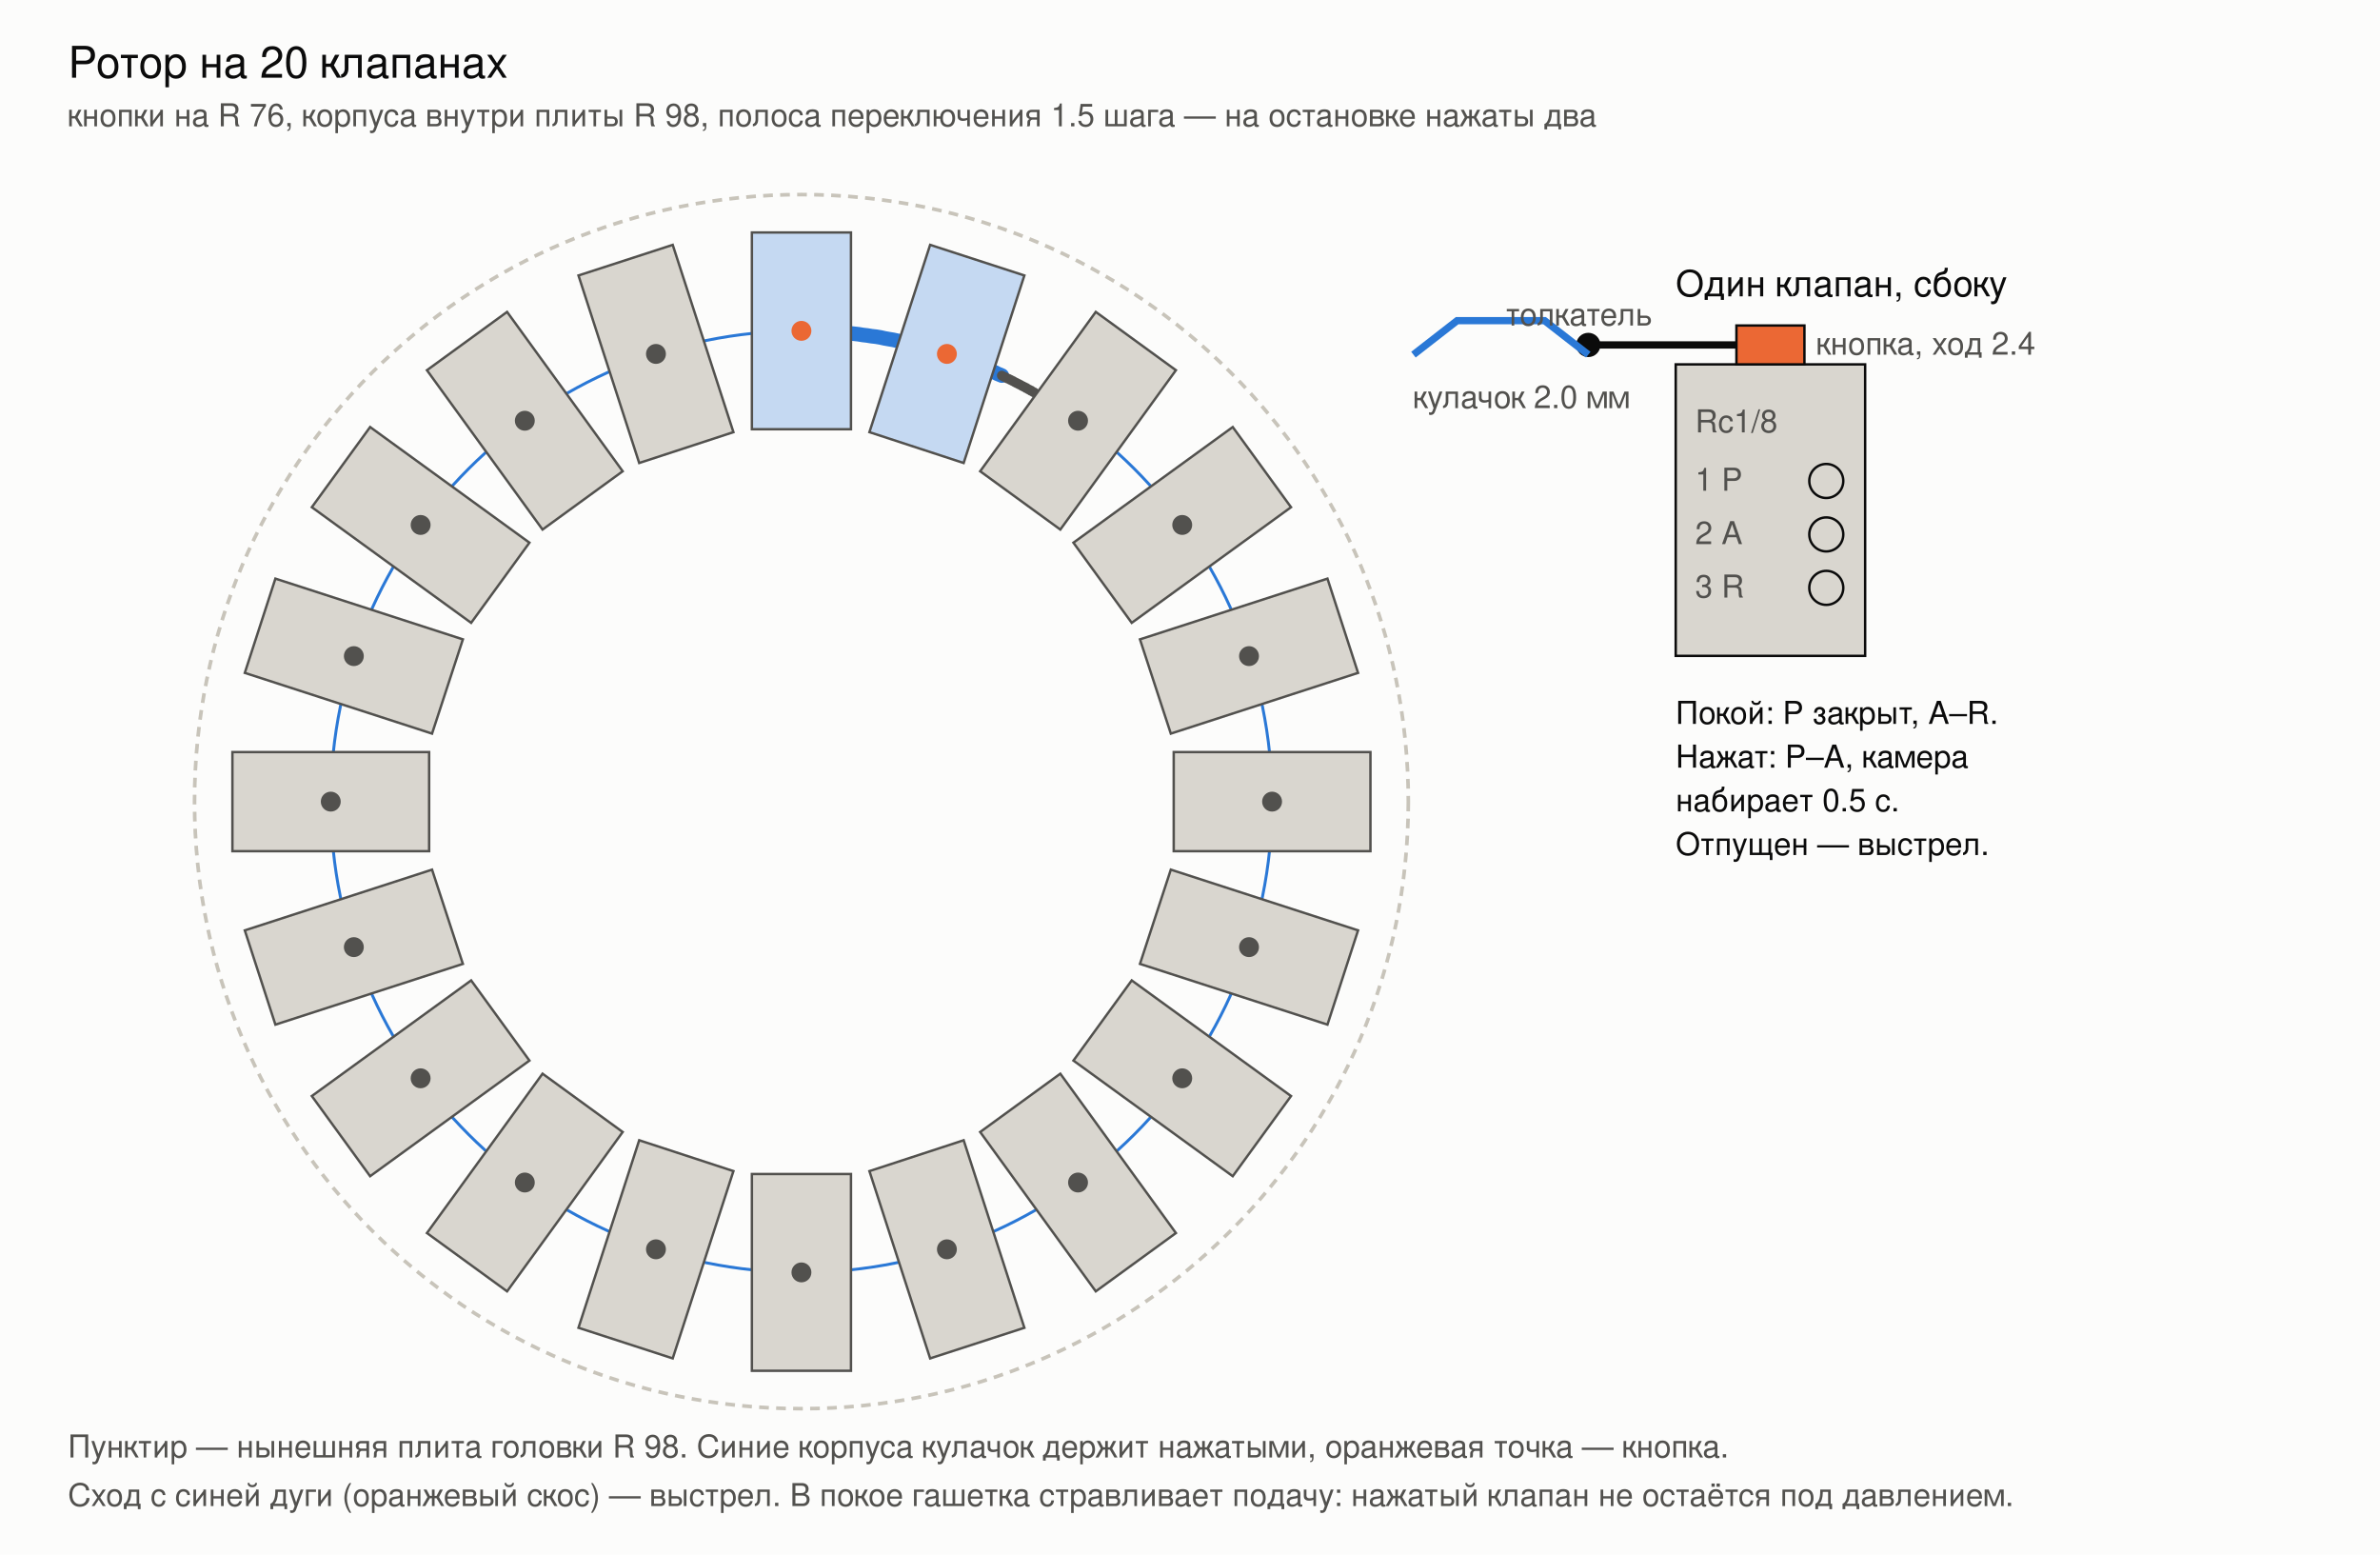
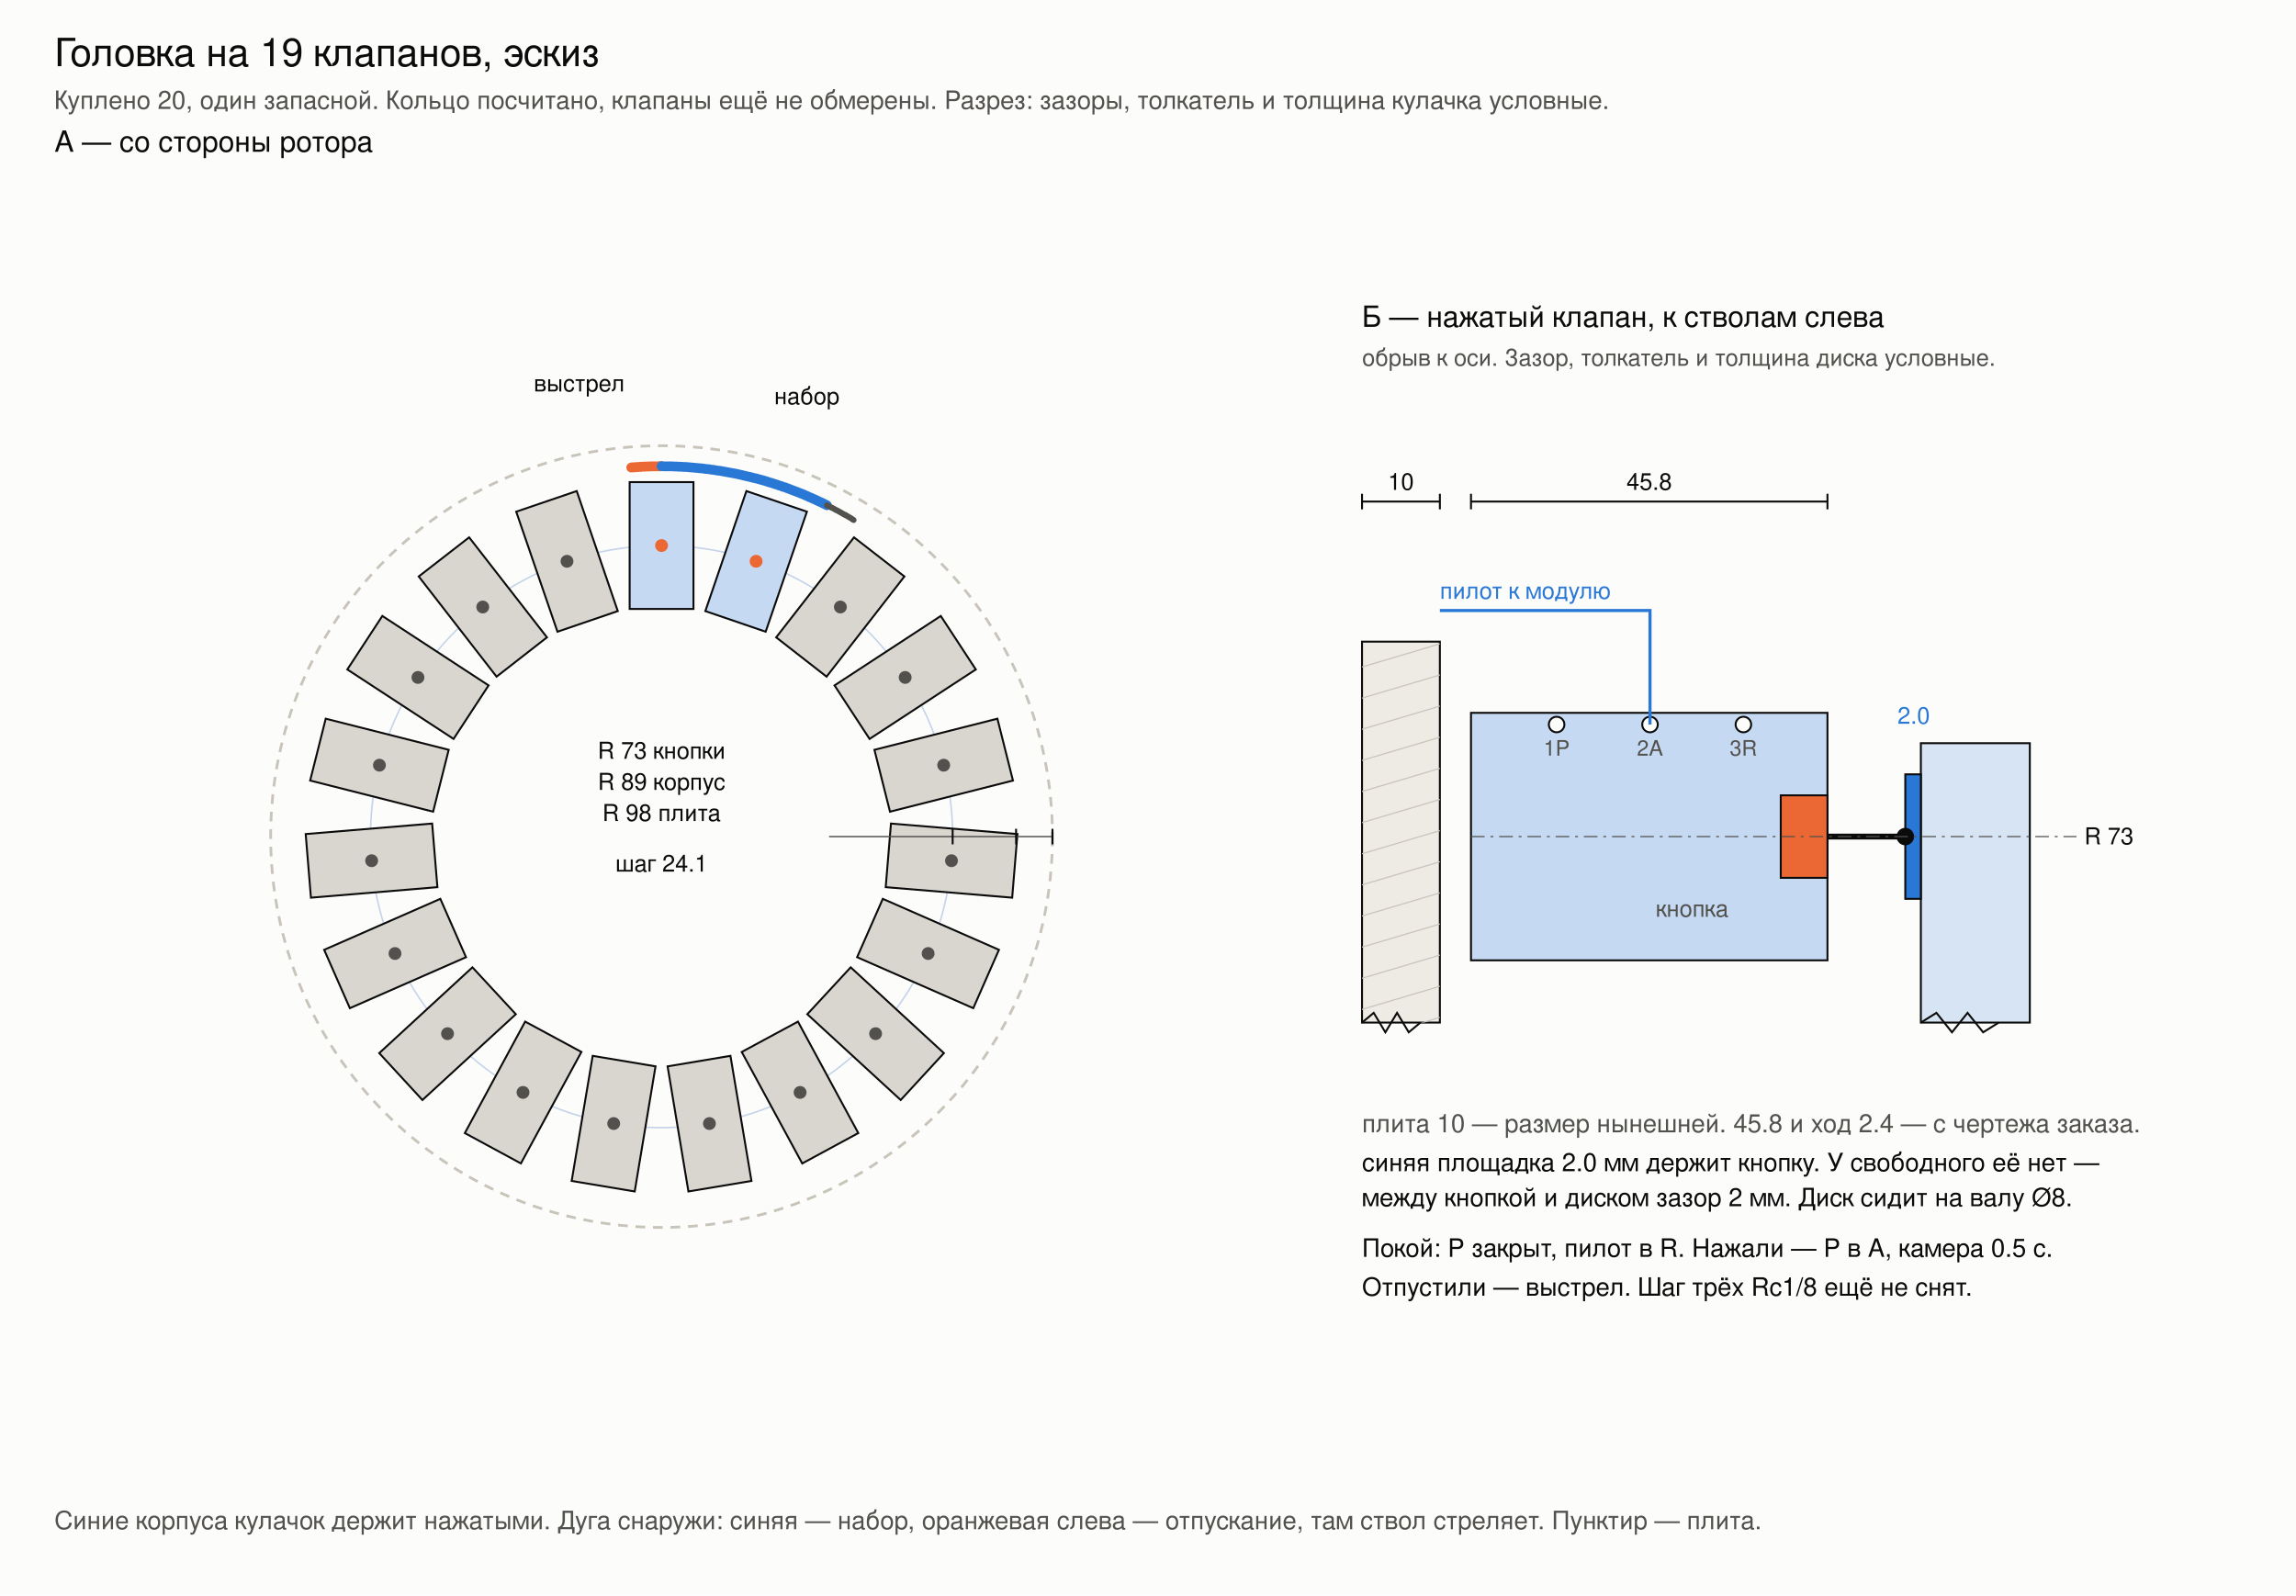
- <svg xmlns="http://www.w3.org/2000/svg" width="980" height="640" viewBox="0 0 980 640" font-family="Helvetica, Arial, sans-serif" font-size="13">
+ <svg xmlns="http://www.w3.org/2000/svg" width="1180" height="820" viewBox="0 0 1180 820" font-family="Helvetica, Arial, sans-serif" font-size="13">
  <rect width="100%" height="100%" fill="#fcfcfb" />
-   <text x="28" y="32" font-size="18" fill="#0b0b0b">Ротор на 20 клапанах</text>
-   <text x="28" y="52" fill="#52514e">кнопки на R 76, корпуса внутри плиты R 98, полоса переключения 1.5 шага — на остановке нажаты два</text>
-   <circle cx="330.0" cy="330.0" r="249.9" fill="none" stroke="#c8c4ba" stroke-width="1.5" stroke-dasharray="4 3" />
-   <circle cx="330.0" cy="330.0" r="193.8" fill="none" stroke="#2a78d6" stroke-width="1.2" />
-   <polyline points="314.7,136.8 315.0,136.8 315.4,136.8 315.7,136.7 316.0,136.7 316.3,136.7 316.7,136.7 317.0,136.6 317.3,136.6 317.6,136.6 318.0,136.6 318.3,136.6 318.6,136.5 318.9,136.5 319.3,136.5 319.6,136.5 319.9,136.5 320.2,136.4 320.6,136.4 320.9,136.4 321.2,136.4 321.5,136.4 321.9,136.4 322.2,136.4 322.5,136.3 322.8,136.3 323.2,136.3 323.5,136.3 323.8,136.3 324.1,136.3 324.5,136.3 324.8,136.3 325.1,136.3 325.4,136.3 325.8,136.2 326.1,136.2 326.4,136.2 326.7,136.2 327.1,136.2 327.4,136.2 327.7,136.2 328.0,136.2 328.4,136.2 328.7,136.2 329.0,136.2 329.3,136.2 329.7,136.2 330.0,136.2" fill="none" stroke="#eb6834" stroke-width="6" stroke-linecap="round" />
-   <polyline points="330.0,136.2 331.8,136.2 333.6,136.2 335.4,136.3 337.2,136.3 339.1,136.4 340.9,136.5 342.7,136.6 344.5,136.7 346.3,136.9 348.1,137.1 349.9,137.2 351.7,137.4 353.5,137.6 355.3,137.9 357.1,138.1 358.9,138.4 360.7,138.6 362.5,138.9 364.3,139.3 366.0,139.6 367.8,139.9 369.6,140.3 371.4,140.7 373.1,141.1 374.9,141.5 376.7,141.9 378.4,142.4 380.2,142.8 381.9,143.3 383.7,143.8 385.4,144.3 387.1,144.8 388.9,145.4 390.6,145.9 392.3,146.5 394.0,147.1 395.7,147.7 397.4,148.3 399.1,149.0 400.8,149.6 402.5,150.3 404.2,151.0 405.9,151.7 407.5,152.4 409.2,153.1 410.8,153.9 412.5,154.6" fill="none" stroke="#2a78d6" stroke-width="6" stroke-linecap="round" />
-   <polyline points="412.5,154.6 412.8,154.8 413.1,154.9 413.4,155.1 413.7,155.2 414.0,155.3 414.2,155.5 414.5,155.6 414.8,155.8 415.1,155.9 415.4,156.0 415.7,156.2 416.0,156.3 416.3,156.5 416.6,156.6 416.9,156.8 417.2,156.9 417.5,157.1 417.7,157.2 418.0,157.4 418.3,157.5 418.6,157.7 418.9,157.8 419.2,158.0 419.5,158.1 419.8,158.3 420.1,158.4 420.4,158.6 420.6,158.7 420.9,158.9 421.2,159.0 421.5,159.2 421.8,159.3 422.1,159.5 422.4,159.6 422.6,159.8 422.9,159.9 423.2,160.1 423.5,160.3 423.8,160.4 424.1,160.6 424.4,160.7 424.6,160.9 424.9,161.0 425.2,161.2 425.5,161.4 425.8,161.5 426.1,161.7" fill="none" stroke="#52514e" stroke-width="4" stroke-linecap="round" />
-   <polygon points="350.4,176.7 309.6,176.7 309.6,95.7 350.4,95.7" fill="#c5d9f2" stroke="#52514e" stroke-width="1" />
-   <circle cx="330.0" cy="136.2" r="4.1" fill="#eb6834" />
-   <polygon points="396.8,190.6 358.0,177.9 383.0,100.8 421.8,113.4" fill="#c5d9f2" stroke="#52514e" stroke-width="1" />
-   <circle cx="389.9" cy="145.7" r="4.1" fill="#eb6834" />
-   <polygon points="436.6,218.0 403.6,194.0 451.2,128.4 484.2,152.4" fill="#d9d6cf" stroke="#52514e" stroke-width="1" />
-   <circle cx="443.9" cy="173.2" r="4.1" fill="#52514e" />
-   <polygon points="466.0,256.4 442.0,223.4 507.6,175.8 531.6,208.8" fill="#d9d6cf" stroke="#52514e" stroke-width="1" />
-   <circle cx="486.8" cy="216.1" r="4.1" fill="#52514e" />
-   <polygon points="482.1,302.0 469.4,263.2 546.6,238.2 559.2,277.0" fill="#d9d6cf" stroke="#52514e" stroke-width="1" />
-   <circle cx="514.3" cy="270.1" r="4.1" fill="#52514e" />
-   <polygon points="483.3,350.4 483.3,309.6 564.3,309.6 564.3,350.4" fill="#d9d6cf" stroke="#52514e" stroke-width="1" />
-   <circle cx="523.8" cy="330.0" r="4.1" fill="#52514e" />
-   <polygon points="469.4,396.8 482.1,358.0 559.2,383.0 546.6,421.8" fill="#d9d6cf" stroke="#52514e" stroke-width="1" />
-   <circle cx="514.3" cy="389.9" r="4.1" fill="#52514e" />
-   <polygon points="442.0,436.6 466.0,403.6 531.6,451.2 507.6,484.2" fill="#d9d6cf" stroke="#52514e" stroke-width="1" />
-   <circle cx="486.8" cy="443.9" r="4.1" fill="#52514e" />
-   <polygon points="403.6,466.0 436.6,442.0 484.2,507.6 451.2,531.6" fill="#d9d6cf" stroke="#52514e" stroke-width="1" />
-   <circle cx="443.9" cy="486.8" r="4.1" fill="#52514e" />
-   <polygon points="358.0,482.1 396.8,469.4 421.8,546.6 383.0,559.2" fill="#d9d6cf" stroke="#52514e" stroke-width="1" />
-   <circle cx="389.9" cy="514.3" r="4.1" fill="#52514e" />
-   <polygon points="309.6,483.3 350.4,483.3 350.4,564.3 309.6,564.3" fill="#d9d6cf" stroke="#52514e" stroke-width="1" />
-   <circle cx="330.0" cy="523.8" r="4.1" fill="#52514e" />
-   <polygon points="263.2,469.4 302.0,482.1 277.0,559.2 238.2,546.6" fill="#d9d6cf" stroke="#52514e" stroke-width="1" />
-   <circle cx="270.1" cy="514.3" r="4.1" fill="#52514e" />
-   <polygon points="223.4,442.0 256.4,466.0 208.8,531.6 175.8,507.6" fill="#d9d6cf" stroke="#52514e" stroke-width="1" />
-   <circle cx="216.1" cy="486.8" r="4.1" fill="#52514e" />
-   <polygon points="194.0,403.6 218.0,436.6 152.4,484.2 128.4,451.2" fill="#d9d6cf" stroke="#52514e" stroke-width="1" />
-   <circle cx="173.2" cy="443.9" r="4.1" fill="#52514e" />
-   <polygon points="177.9,358.0 190.6,396.8 113.4,421.8 100.8,383.0" fill="#d9d6cf" stroke="#52514e" stroke-width="1" />
-   <circle cx="145.7" cy="389.9" r="4.1" fill="#52514e" />
-   <polygon points="176.7,309.6 176.7,350.4 95.7,350.4 95.7,309.6" fill="#d9d6cf" stroke="#52514e" stroke-width="1" />
-   <circle cx="136.2" cy="330.0" r="4.1" fill="#52514e" />
-   <polygon points="190.6,263.2 177.9,302.0 100.8,277.0 113.4,238.2" fill="#d9d6cf" stroke="#52514e" stroke-width="1" />
-   <circle cx="145.7" cy="270.1" r="4.1" fill="#52514e" />
-   <polygon points="218.0,223.4 194.0,256.4 128.4,208.8 152.4,175.8" fill="#d9d6cf" stroke="#52514e" stroke-width="1" />
-   <circle cx="173.2" cy="216.1" r="4.1" fill="#52514e" />
-   <polygon points="256.4,194.0 223.4,218.0 175.8,152.4 208.8,128.4" fill="#d9d6cf" stroke="#52514e" stroke-width="1" />
-   <circle cx="216.1" cy="173.2" r="4.1" fill="#52514e" />
-   <polygon points="302.0,177.9 263.2,190.6 238.2,113.4 277.0,100.8" fill="#d9d6cf" stroke="#52514e" stroke-width="1" />
-   <circle cx="270.1" cy="145.7" r="4.1" fill="#52514e" />
-   <text x="28" y="600" fill="#52514e">Пунктир — нынешняя плита головки R 98. Синие корпуса кулачок держит нажатыми, оранжевая точка — кнопка.</text>
-   <text x="28" y="620" fill="#52514e">Сход с синей дуги (оранжевый скос) — выстрел. В покое гашетка стравливает подачу: нажатый клапан не остаётся под давлением.</text>
-   <text x="690" y="122" font-size="15" fill="#0b0b0b">Один клапан, сбоку</text>
-   <rect x="690" y="150" width="78" height="120" fill="#d9d6cf" stroke="#0b0b0b" />
-   <text x="698" y="178" fill="#52514e">Rc1/8</text>
-   <circle cx="752" cy="198" r="7" fill="none" stroke="#0b0b0b" />
-   <text x="698" y="202" fill="#52514e">1 P</text>
-   <circle cx="752" cy="220" r="7" fill="none" stroke="#0b0b0b" />
-   <text x="698" y="224" fill="#52514e">2 A</text>
-   <circle cx="752" cy="242" r="7" fill="none" stroke="#0b0b0b" />
-   <text x="698" y="246" fill="#52514e">3 R</text>
-   <rect x="715" y="134" width="28" height="16" fill="#eb6834" stroke="#0b0b0b" />
-   <text x="748" y="146" fill="#52514e">кнопка, ход 2.4</text>
-   <line x1="654" y1="142" x2="715" y2="142" stroke="#0b0b0b" stroke-width="3" />
-   <circle cx="654" cy="142" r="5" fill="#0b0b0b" />
-   <path d="M 582 146 l 18 -14 l 36 0 l 18 14" fill="none" stroke="#2a78d6" stroke-width="3" />
-   <text x="582" y="168" fill="#52514e">кулачок 2.0 мм</text>
-   <text x="620" y="134" fill="#52514e">толкатель</text>
-   <text x="690" y="298" fill="#0b0b0b">Покой: P закрыт, A–R.</text>
-   <text x="690" y="316" fill="#0b0b0b">Нажат: P–A, камера</text>
-   <text x="690" y="334" fill="#0b0b0b">набирает 0.5 с.</text>
-   <text x="690" y="352" fill="#0b0b0b">Отпущен — выстрел.</text>
+   <text x="28" y="34" font-size="20" fill="#0b0b0b">Головка на 19 клапанов, эскиз</text>
+   <text x="28" y="56" fill="#52514e">Куплено 20, один запасной. Кольцо посчитано, клапаны ещё не обмерены. Разрез: зазоры, толкатель и толщина кулачка условные.</text>
+   <circle cx="340.0" cy="430.0" r="200.9" fill="none" stroke="#c8c4ba" stroke-width="1.4" stroke-dasharray="5 4" />
+   <circle cx="340.0" cy="430.0" r="149.6" fill="none" stroke="#c5d4ea" stroke-width="0.8" />
+   <polygon points="356.4,313.0 323.6,313.0 323.6,247.8 356.4,247.8" fill="#c5d9f2" stroke="#0b0b0b" stroke-width="1" />
+   <circle cx="340.0" cy="280.4" r="3.3" fill="#eb6834" />
+   <polygon points="393.5,324.7 362.5,314.1 383.6,252.4 414.7,263.0" fill="#c5d9f2" stroke="#0b0b0b" stroke-width="1" />
+   <circle cx="388.6" cy="288.5" r="3.3" fill="#eb6834" />
+   <polygon points="424.8,347.8 398.9,327.6 438.9,276.2 464.8,296.3" fill="#d9d6cf" stroke="#0b0b0b" stroke-width="1" />
+   <circle cx="431.9" cy="312.0" r="3.3" fill="#52514e" />
+   <polygon points="446.9,379.8 428.9,352.3 483.5,316.6 501.5,344.1" fill="#d9d6cf" stroke="#0b0b0b" stroke-width="1" />
+   <circle cx="465.2" cy="348.2" r="3.3" fill="#52514e" />
+   <polygon points="457.4,417.2 449.4,385.4 512.6,369.4 520.6,401.2" fill="#d9d6cf" stroke="#0b0b0b" stroke-width="1" />
+   <circle cx="485.0" cy="393.3" r="3.3" fill="#52514e" />
+   <polygon points="455.2,456.0 457.9,423.3 522.9,428.7 520.2,461.4" fill="#d9d6cf" stroke="#0b0b0b" stroke-width="1" />
+   <circle cx="489.0" cy="442.4" r="3.3" fill="#52514e" />
+   <polygon points="440.5,492.0 453.7,462.0 513.4,488.2 500.2,518.2" fill="#d9d6cf" stroke="#0b0b0b" stroke-width="1" />
+   <circle cx="477.0" cy="490.1" r="3.3" fill="#52514e" />
+   <polygon points="414.9,521.3 437.2,497.2 485.1,541.3 462.9,565.4" fill="#d9d6cf" stroke="#0b0b0b" stroke-width="1" />
+   <circle cx="450.0" cy="531.3" r="3.3" fill="#52514e" />
+   <polygon points="381.2,540.7 410.1,525.1 441.1,582.4 412.3,598.0" fill="#d9d6cf" stroke="#0b0b0b" stroke-width="1" />
+   <circle cx="411.2" cy="561.5" r="3.3" fill="#52514e" />
+   <polygon points="343.1,548.1 375.4,542.7 386.2,607.0 353.8,612.4" fill="#d9d6cf" stroke="#0b0b0b" stroke-width="1" />
+   <circle cx="364.6" cy="577.5" r="3.3" fill="#52514e" />
+   <polygon points="304.6,542.7 336.9,548.1 326.2,612.4 293.8,607.0" fill="#d9d6cf" stroke="#0b0b0b" stroke-width="1" />
+   <circle cx="315.4" cy="577.5" r="3.3" fill="#52514e" />
+   <polygon points="269.9,525.1 298.8,540.7 267.7,598.0 238.9,582.4" fill="#d9d6cf" stroke="#0b0b0b" stroke-width="1" />
+   <circle cx="268.8" cy="561.5" r="3.3" fill="#52514e" />
+   <polygon points="242.8,497.2 265.1,521.3 217.1,565.4 194.9,541.3" fill="#d9d6cf" stroke="#0b0b0b" stroke-width="1" />
+   <circle cx="230.0" cy="531.3" r="3.3" fill="#52514e" />
+   <polygon points="226.3,462.0 239.5,492.0 179.8,518.2 166.6,488.2" fill="#d9d6cf" stroke="#0b0b0b" stroke-width="1" />
+   <circle cx="203.0" cy="490.1" r="3.3" fill="#52514e" />
+   <polygon points="222.1,423.3 224.8,456.0 159.8,461.4 157.1,428.7" fill="#d9d6cf" stroke="#0b0b0b" stroke-width="1" />
+   <circle cx="191.0" cy="442.4" r="3.3" fill="#52514e" />
+   <polygon points="230.6,385.4 222.6,417.2 159.4,401.2 167.4,369.4" fill="#d9d6cf" stroke="#0b0b0b" stroke-width="1" />
+   <circle cx="195.0" cy="393.3" r="3.3" fill="#52514e" />
+   <polygon points="251.1,352.3 233.1,379.8 178.5,344.1 196.5,316.6" fill="#d9d6cf" stroke="#0b0b0b" stroke-width="1" />
+   <circle cx="214.8" cy="348.2" r="3.3" fill="#52514e" />
+   <polygon points="281.1,327.6 255.2,347.8 215.2,296.3 241.1,276.2" fill="#d9d6cf" stroke="#0b0b0b" stroke-width="1" />
+   <circle cx="248.1" cy="312.0" r="3.3" fill="#52514e" />
+   <polygon points="317.5,314.1 286.5,324.7 265.3,263.0 296.4,252.4" fill="#d9d6cf" stroke="#0b0b0b" stroke-width="1" />
+   <circle cx="291.4" cy="288.5" r="3.3" fill="#52514e" />
+   <polyline points="324.4,240.3 324.6,240.3 324.8,240.3 325.0,240.2 325.2,240.2 325.4,240.2 325.5,240.2 325.7,240.2 325.9,240.2 326.1,240.2 326.3,240.1 326.5,240.1 326.7,240.1 326.9,240.1 327.1,240.1 327.3,240.1 327.5,240.1 327.7,240.0 327.9,240.0 328.1,240.0 328.3,240.0 328.5,240.0 328.7,240.0 328.9,240.0 329.1,240.0 329.3,239.9 329.5,239.9 329.7,239.9 329.9,239.9 330.1,239.9 330.3,239.9 330.5,239.9 330.7,239.9 330.9,239.9 331.1,239.9 331.3,239.8 331.5,239.8 331.7,239.8 331.9,239.8 332.1,239.8 332.3,239.8 332.5,239.8 332.7,239.8 332.9,239.8 333.1,239.8 333.3,239.8 333.5,239.8 333.7,239.8 333.9,239.7 334.1,239.7 334.3,239.7 334.5,239.7 334.7,239.7 334.8,239.7 335.0,239.7 335.2,239.7 335.4,239.7 335.6,239.7 335.8,239.7 336.0,239.7 336.2,239.7 336.4,239.7 336.6,239.7 336.8,239.7 337.0,239.7 337.2,239.7 337.4,239.7 337.6,239.7 337.8,239.7 338.0,239.7 338.2,239.7 338.4,239.7 338.6,239.7 338.8,239.7 339.0,239.7 339.2,239.6 339.4,239.6 339.6,239.6 339.8,239.6 340.0,239.6" fill="none" stroke="#eb6834" stroke-width="5" stroke-linecap="round" />
+   <polyline points="340.0,239.6 341.1,239.7 342.2,239.7 343.3,239.7 344.5,239.7 345.6,239.7 346.7,239.8 347.8,239.8 348.9,239.9 350.0,239.9 351.2,240.0 352.3,240.0 353.4,240.1 354.5,240.2 355.6,240.3 356.7,240.4 357.8,240.5 358.9,240.6 360.0,240.7 361.2,240.8 362.3,241.0 363.4,241.1 364.5,241.2 365.6,241.4 366.7,241.5 367.8,241.7 368.9,241.9 370.0,242.0 371.1,242.2 372.2,242.4 373.3,242.6 374.4,242.8 375.5,243.0 376.6,243.2 377.7,243.4 378.8,243.6 379.9,243.9 381.0,244.1 382.1,244.4 383.1,244.6 384.2,244.9 385.3,245.1 386.4,245.4 387.5,245.7 388.6,245.9 389.6,246.2 390.7,246.5 391.8,246.8 392.9,247.1 393.9,247.4 395.0,247.8 396.1,248.1 397.1,248.4 398.2,248.8 399.3,249.1 400.3,249.5 401.4,249.8 402.4,250.2 403.5,250.5 404.5,250.9 405.6,251.3 406.6,251.7 407.7,252.1 408.7,252.5 409.8,252.9 410.8,253.3 411.8,253.7 412.9,254.1 413.9,254.6 414.9,255.0 415.9,255.5 417.0,255.9 418.0,256.4 419.0,256.8 420.0,257.3 421.0,257.8 422.0,258.2 423.0,258.7 424.0,259.2 425.0,259.7" fill="none" stroke="#2a78d6" stroke-width="5" stroke-linecap="round" />
+   <polyline points="425.0,259.7 425.2,259.8 425.4,259.9 425.6,260.0 425.8,260.1 425.9,260.1 426.1,260.2 426.3,260.3 426.5,260.4 426.6,260.5 426.8,260.6 427.0,260.7 427.2,260.8 427.3,260.9 427.5,261.0 427.7,261.0 427.9,261.1 428.0,261.2 428.2,261.3 428.4,261.4 428.6,261.5 428.7,261.6 428.9,261.7 429.1,261.8 429.3,261.9 429.4,262.0 429.6,262.1 429.8,262.2 430.0,262.3 430.1,262.3 430.3,262.4 430.5,262.5 430.7,262.6 430.8,262.7 431.0,262.8 431.2,262.9 431.4,263.0 431.5,263.1 431.7,263.2 431.9,263.3 432.1,263.4 432.2,263.5 432.4,263.6 432.6,263.7 432.8,263.8 432.9,263.9 433.1,264.0 433.3,264.1 433.4,264.2 433.6,264.3 433.8,264.4 434.0,264.5 434.1,264.6 434.3,264.7 434.5,264.7 434.6,264.8 434.8,264.9 435.0,265.0 435.2,265.1 435.3,265.2 435.5,265.3 435.7,265.4 435.8,265.5 436.0,265.6 436.2,265.7 436.4,265.8 436.5,265.9 436.7,266.0 436.9,266.1 437.0,266.2 437.2,266.3 437.4,266.4 437.6,266.5 437.7,266.6 437.9,266.8 438.1,266.9 438.2,267.0 438.4,267.1 438.6,267.2 438.7,267.3" fill="none" stroke="#52514e" stroke-width="3" stroke-linecap="round" />
+   <line x1="426.1" y1="430.0" x2="540.9" y2="430.0" stroke="#52514e" stroke-width="0.7" />
+   <line x1="489.6" y1="426.0" x2="489.6" y2="434.0" stroke="#0b0b0b" />
+   <line x1="522.2" y1="426.0" x2="522.2" y2="434.0" stroke="#0b0b0b" />
+   <line x1="540.9" y1="426.0" x2="540.9" y2="434.0" stroke="#0b0b0b" />
+   <text x="340.0" y="390.0" fill="#0b0b0b" font-size="12" text-anchor="middle">R 73  кнопки</text>
+   <text x="340.0" y="406.0" fill="#0b0b0b" font-size="12" text-anchor="middle">R 89  корпус</text>
+   <text x="340.0" y="422.0" fill="#0b0b0b" font-size="12" text-anchor="middle">R 98  плита</text>
+   <text x="340.0" y="448.0" fill="#0b0b0b" font-size="12" text-anchor="middle">шаг 24.1</text>
+   <text x="321.1" y="201.2" fill="#0b0b0b" font-size="12" text-anchor="end">выстрел</text>
+   <text x="397.9" y="207.8" fill="#0b0b0b" font-size="12" text-anchor="start">набор</text>
+   <text x="28" y="78" fill="#0b0b0b" font-size="15">А — со стороны ротора</text>
+   <text x="28" y="786" fill="#52514e">Синие корпуса кулачок держит нажатыми. Дуга снаружи: синяя — набор, оранжевая слева — отпускание, там ствол стреляет. Пунктир — плита.</text>
+   <text x="700" y="168" fill="#0b0b0b" font-size="15">Б — нажатый клапан, к стволам слева</text>
+   <text x="700" y="188" fill="#52514e" font-size="12">обрыв к оси. Зазор, толкатель и толщина диска условные.</text>
+   <rect x="700.0" y="329.8" width="40.0" height="195.8" fill="#eeeae4" stroke="#0b0b0b" />
+   <clipPath id="plate">
+     <rect x="700.0" y="329.8" width="40.0" height="195.8" />
+   </clipPath>
+   <line x1="690.0" y1="329.8" x2="764.0" y2="307.8" stroke="#c8c4ba" stroke-width="0.6" clip-path="url(#plate)" />
+   <line x1="690.0" y1="345.8" x2="764.0" y2="323.8" stroke="#c8c4ba" stroke-width="0.6" clip-path="url(#plate)" />
+   <line x1="690.0" y1="361.8" x2="764.0" y2="339.8" stroke="#c8c4ba" stroke-width="0.6" clip-path="url(#plate)" />
+   <line x1="690.0" y1="377.8" x2="764.0" y2="355.8" stroke="#c8c4ba" stroke-width="0.6" clip-path="url(#plate)" />
+   <line x1="690.0" y1="393.8" x2="764.0" y2="371.8" stroke="#c8c4ba" stroke-width="0.6" clip-path="url(#plate)" />
+   <line x1="690.0" y1="409.8" x2="764.0" y2="387.8" stroke="#c8c4ba" stroke-width="0.6" clip-path="url(#plate)" />
+   <line x1="690.0" y1="425.8" x2="764.0" y2="403.8" stroke="#c8c4ba" stroke-width="0.6" clip-path="url(#plate)" />
+   <line x1="690.0" y1="441.8" x2="764.0" y2="419.8" stroke="#c8c4ba" stroke-width="0.6" clip-path="url(#plate)" />
+   <line x1="690.0" y1="457.8" x2="764.0" y2="435.8" stroke="#c8c4ba" stroke-width="0.6" clip-path="url(#plate)" />
+   <line x1="690.0" y1="473.8" x2="764.0" y2="451.8" stroke="#c8c4ba" stroke-width="0.6" clip-path="url(#plate)" />
+   <line x1="690.0" y1="489.8" x2="764.0" y2="467.8" stroke="#c8c4ba" stroke-width="0.6" clip-path="url(#plate)" />
+   <line x1="690.0" y1="505.8" x2="764.0" y2="483.8" stroke="#c8c4ba" stroke-width="0.6" clip-path="url(#plate)" />
+   <line x1="690.0" y1="521.8" x2="764.0" y2="499.8" stroke="#c8c4ba" stroke-width="0.6" clip-path="url(#plate)" />
+   <line x1="690.0" y1="537.8" x2="764.0" y2="515.8" stroke="#c8c4ba" stroke-width="0.6" clip-path="url(#plate)" />
+   <line x1="690.0" y1="553.8" x2="764.0" y2="531.8" stroke="#c8c4ba" stroke-width="0.6" clip-path="url(#plate)" />
+   <line x1="690.0" y1="569.8" x2="764.0" y2="547.8" stroke="#c8c4ba" stroke-width="0.6" clip-path="url(#plate)" />
+   <path d="M 700.0 525.6 l 6 -5 l 6 10 l 6 -10 l 6 10 l 6 -5" fill="none" stroke="#0b0b0b" />
+   <rect x="756.0" y="366.4" width="183.2" height="127.2" fill="#c5d9f2" stroke="#0b0b0b" />
+   <rect x="915.2" y="408.8" width="24.0" height="42.4" fill="#eb6834" stroke="#0b0b0b" />
+   <circle cx="800.0" cy="372.4" r="4" fill="#fcfcfb" stroke="#0b0b0b" />
+   <text x="800.0" y="388.4" fill="#52514e" font-size="11" text-anchor="middle">1P</text>
+   <circle cx="848.0" cy="372.4" r="4" fill="#fcfcfb" stroke="#0b0b0b" />
+   <text x="848.0" y="388.4" fill="#52514e" font-size="11" text-anchor="middle">2A</text>
+   <circle cx="896.0" cy="372.4" r="4" fill="#fcfcfb" stroke="#0b0b0b" />
+   <text x="896.0" y="388.4" fill="#52514e" font-size="11" text-anchor="middle">3R</text>
+   <path d="M 848.0 372.4 L 848.0 313.8 L 740.0 313.8" fill="none" stroke="#2a78d6" stroke-width="1.6" />
+   <text x="740.0" y="307.8" fill="#2a78d6" font-size="12">пилот к модулю</text>
+   <rect x="987.2" y="382.0" width="56.0" height="143.6" fill="#d6e4f4" stroke="#0b0b0b" />
+   <path d="M 987.2 525.6 l 8 -5 l 8 10 l 8 -10 l 8 10 l 8 -5" fill="none" stroke="#0b0b0b" />
+   <rect x="979.2" y="398.0" width="8.0" height="64.0" fill="#2a78d6" stroke="#0b0b0b" />
+   <line x1="939.2" y1="430.0" x2="979.2" y2="430.0" stroke="#0b0b0b" stroke-width="3" />
+   <circle cx="979.2" cy="430.0" r="4.5" fill="#0b0b0b" />
+   <line x1="756.0" y1="430.0" x2="1067.2" y2="430.0" stroke="#52514e" stroke-width="0.6" stroke-dasharray="7 3 1.5 3" />
+   <text x="1071.2" y="434.0" fill="#0b0b0b" font-size="12">R 73</text>
+   <line x1="700.0" y1="257.8" x2="740.0" y2="257.8" stroke="#0b0b0b" />
+   <line x1="700.0" y1="253.8" x2="700.0" y2="261.8" stroke="#0b0b0b" />
+   <line x1="740.0" y1="253.8" x2="740.0" y2="261.8" stroke="#0b0b0b" />
+   <text x="720.0" y="251.8" fill="#0b0b0b" font-size="12" text-anchor="middle">10</text>
+   <line x1="756.0" y1="257.8" x2="939.2" y2="257.8" stroke="#0b0b0b" />
+   <line x1="756.0" y1="253.8" x2="756.0" y2="261.8" stroke="#0b0b0b" />
+   <line x1="939.2" y1="253.8" x2="939.2" y2="261.8" stroke="#0b0b0b" />
+   <text x="847.6" y="251.8" fill="#0b0b0b" font-size="12" text-anchor="middle">45.8</text>
+   <text x="975.2" y="372.0" fill="#2a78d6" font-size="12">2.0</text>
+   <text x="851.2" y="471.2" fill="#52514e" font-size="12">кнопка</text>
+   <text x="700" y="582" fill="#52514e">плита 10 — размер нынешней. 45.8 и ход 2.4 — с чертежа заказа.</text>
+   <text x="700" y="602" fill="#0b0b0b">синяя площадка 2.0 мм держит кнопку. У свободного её нет —</text>
+   <text x="700" y="620" fill="#0b0b0b">между кнопкой и диском зазор 2 мм. Диск сидит на валу Ø8.</text>
+   <text x="700" y="646" fill="#0b0b0b">Покой: P закрыт, пилот в R. Нажали — P в A, камера 0.5 с.</text>
+   <text x="700" y="666" fill="#0b0b0b">Отпустили — выстрел. Шаг трёх Rc1/8 ещё не снят.</text>
</svg>
